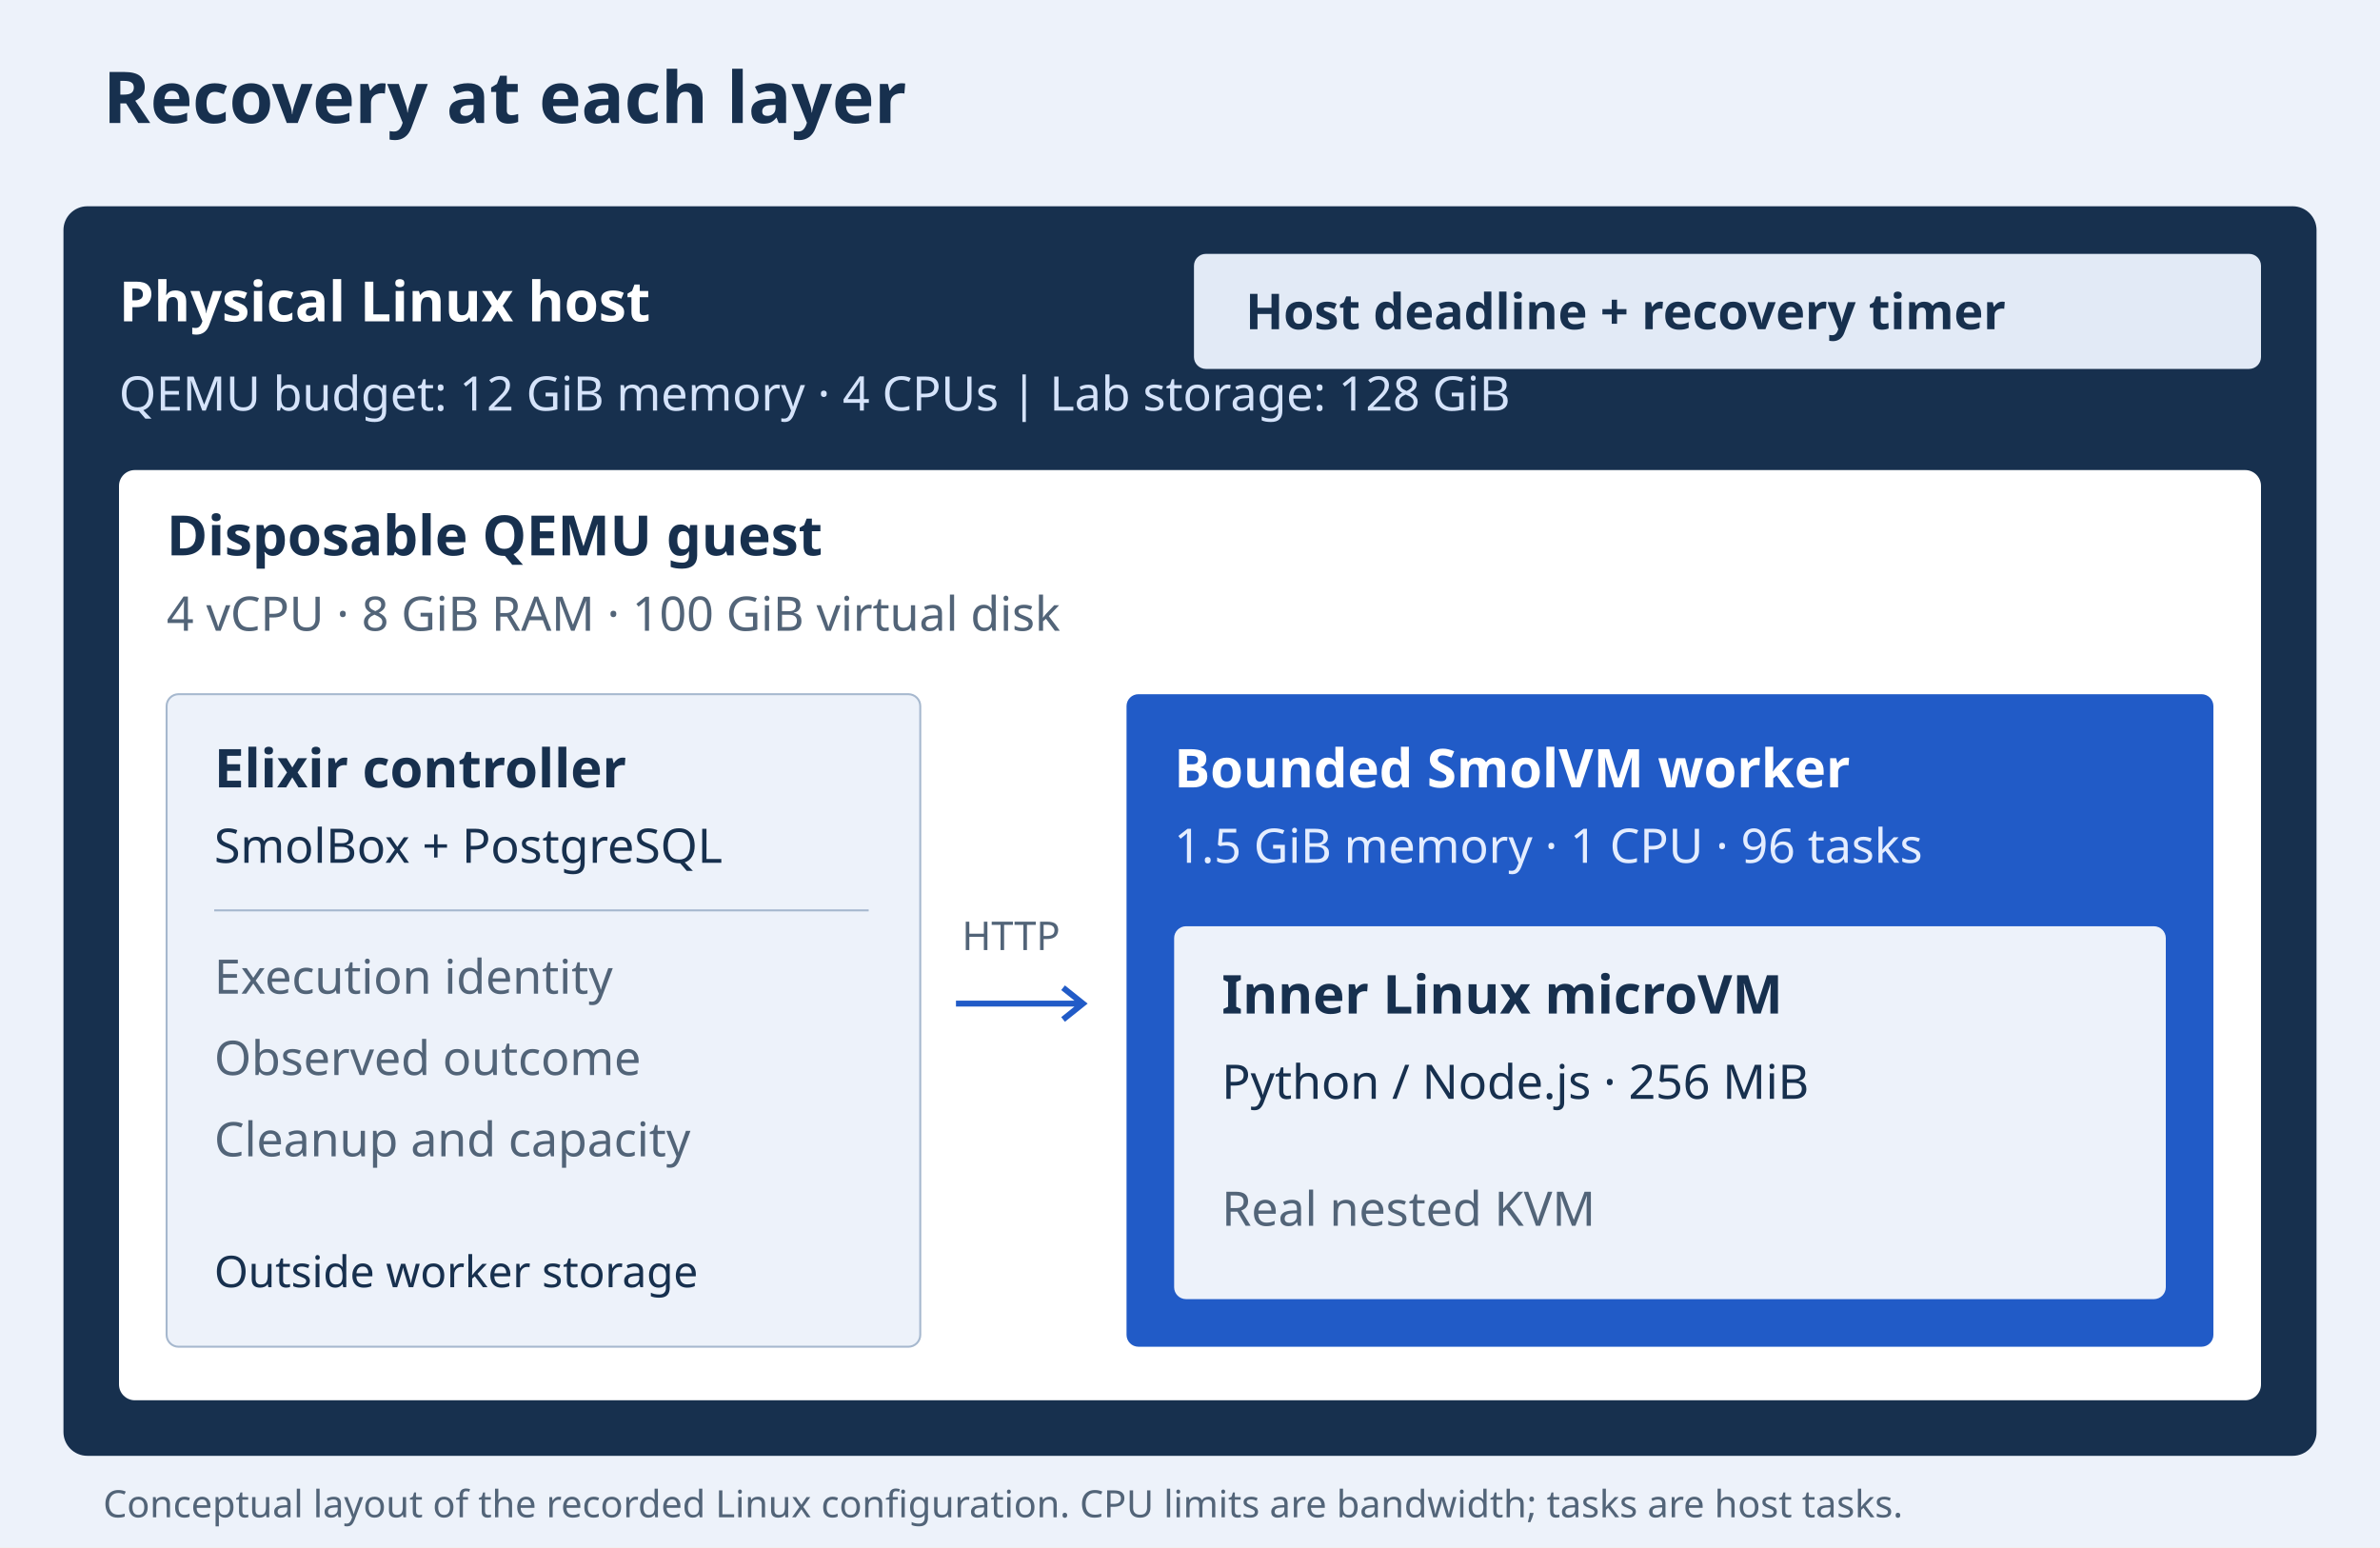
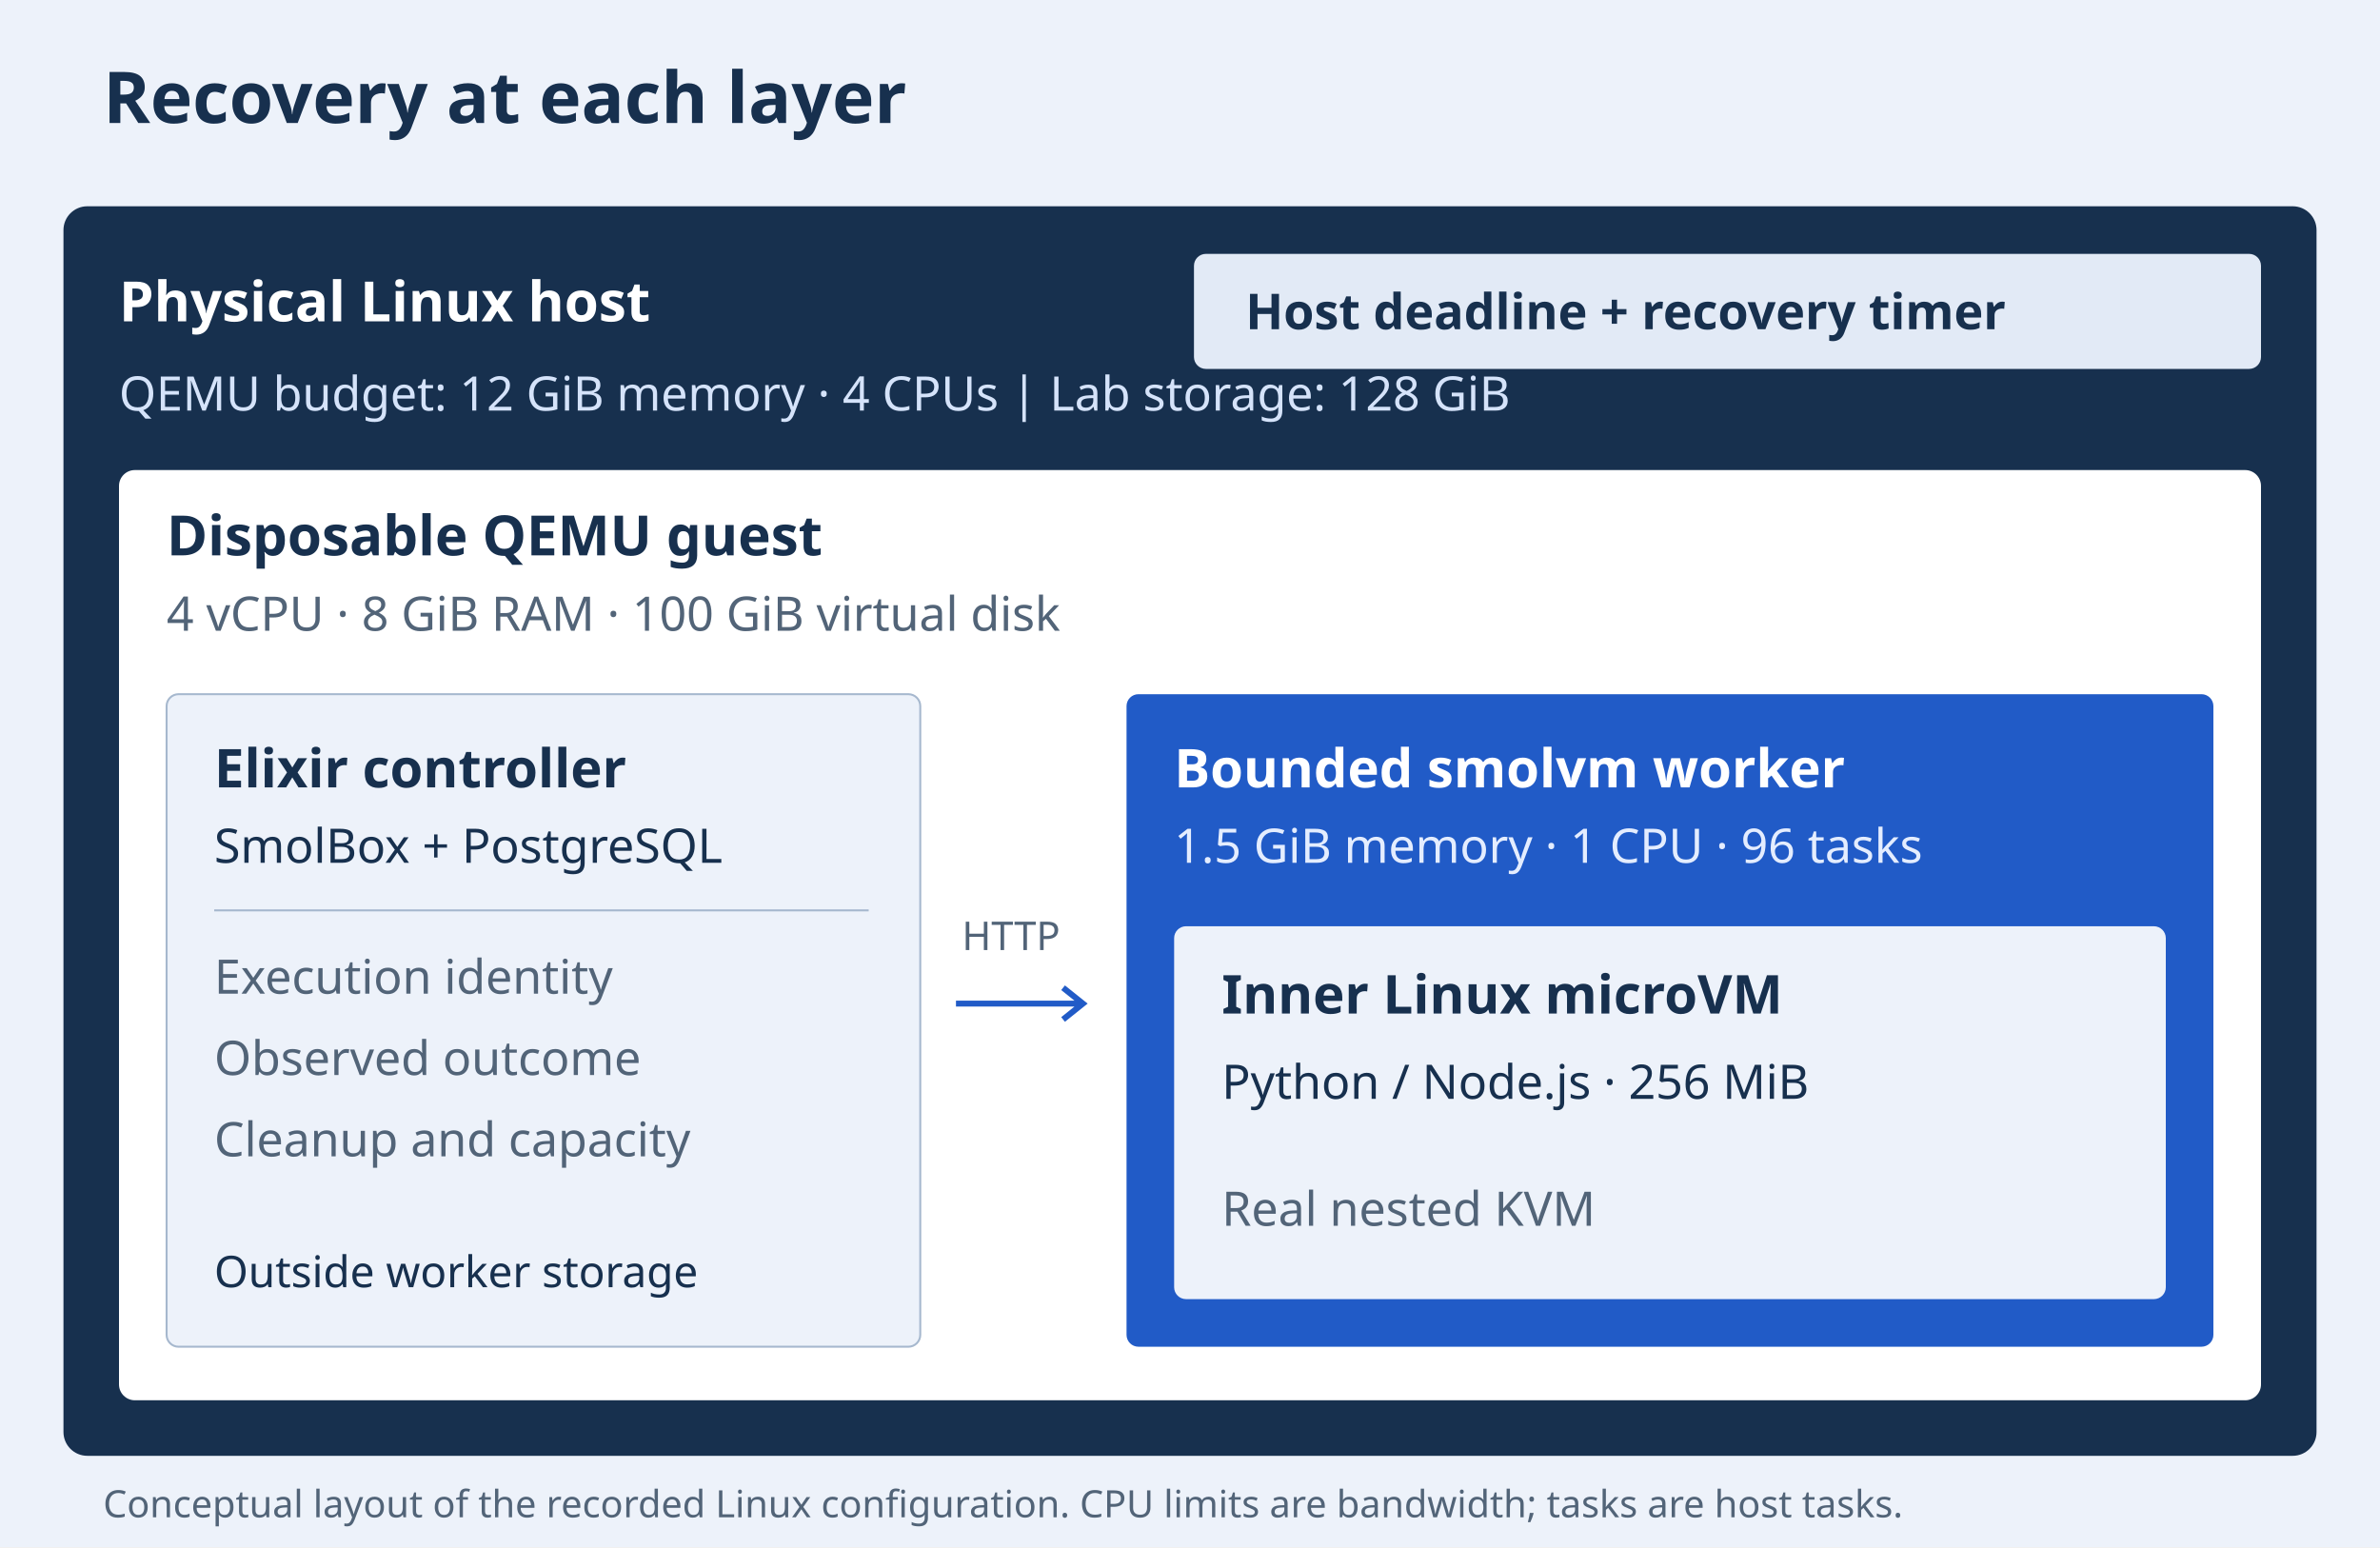
<svg xmlns="http://www.w3.org/2000/svg" width="1200" height="780" viewBox="0 0 1200 780" role="img" aria-labelledby="title desc">
  <rect width="1200" height="780" fill="#edf2fa" />
  <g font-family="sans-serif">
    <text x="52" y="62" font-size="36" font-weight="700" fill="#17304e">Recovery at each layer</text>
    <rect x="32" y="104" width="1136" height="630" rx="12" fill="#17304e" />
    <text x="60" y="162" font-size="28" font-weight="700" fill="#fff">Physical Linux host</text>
    <rect x="602" y="128" width="538" height="58" rx="6" fill="#e2eaf6" />
    <text x="628" y="166" font-size="25" font-weight="600" fill="#17304e">Host deadline + recovery timer</text>
    <text x="60" y="207" font-size="24" fill="#d5e3fa">QEMU budget: 12 GiB memory · 4 CPUs | Lab storage: 128 GiB</text>
    <rect x="60" y="237" width="1080" height="469" rx="8" fill="#fff" />
    <text x="84" y="280" font-size="28" font-weight="700" fill="#17304e">Disposable QEMU guest</text>
    <text x="84" y="318" font-size="24" fill="#526478">4 vCPU · 8 GiB RAM · 100 GiB virtual disk</text>
    <rect x="84" y="350" width="380" height="329" rx="6" fill="#edf2fa" stroke="#a6b8ce" />
    <text x="108" y="397" font-size="27" font-weight="700" fill="#17304e">Elixir controller</text>
    <text x="108" y="435" font-size="24" fill="#17304e">SmolBox + PostgreSQL</text>
    <path d="M108 459h330" stroke="#a6b8ce" />
    <text x="108" y="501" font-size="24" fill="#526478">Execution identity</text>
    <text x="108" y="542" font-size="24" fill="#526478">Observed outcome</text>
    <text x="108" y="583" font-size="24" fill="#526478">Cleanup and capacity</text>
    <text x="108" y="649" font-size="22" fill="#17304e">Outside worker storage</text>
    <text x="485" y="479" font-size="20" fill="#526478">HTTP</text>
    <path d="M482 506h64m-10-8 10 8-10 8" fill="none" stroke="#215bc7" stroke-width="3" />
    <rect x="568" y="350" width="548" height="329" rx="6" fill="#215bc7" />
-     <text x="592" y="397" font-size="27" font-weight="700" fill="#fff">Bounded SmolVM worker</text>
+     <text x="592" y="397" font-size="27" font-weight="700" fill="#fff">Bounded smolvm worker</text>
    <text x="592" y="435" font-size="24" fill="#e4edff">1.5 GiB memory · 1 CPU · 96 tasks</text>
    <rect x="592" y="467" width="500" height="188" rx="6" fill="#edf2fa" />
    <text x="616" y="511" font-size="27" font-weight="700" fill="#17304e">Inner Linux microVM</text>
    <text x="616" y="554" font-size="24" fill="#17304e">Python / Node.js · 256 MiB</text>
    <text x="616" y="618" font-size="24" fill="#526478">Real nested KVM</text>
    <text x="52" y="765" font-size="19" fill="#526478">Conceptual layout of the recorded Linux configuration. CPU limits are bandwidth; tasks are host tasks.</text>
  </g>
</svg>
